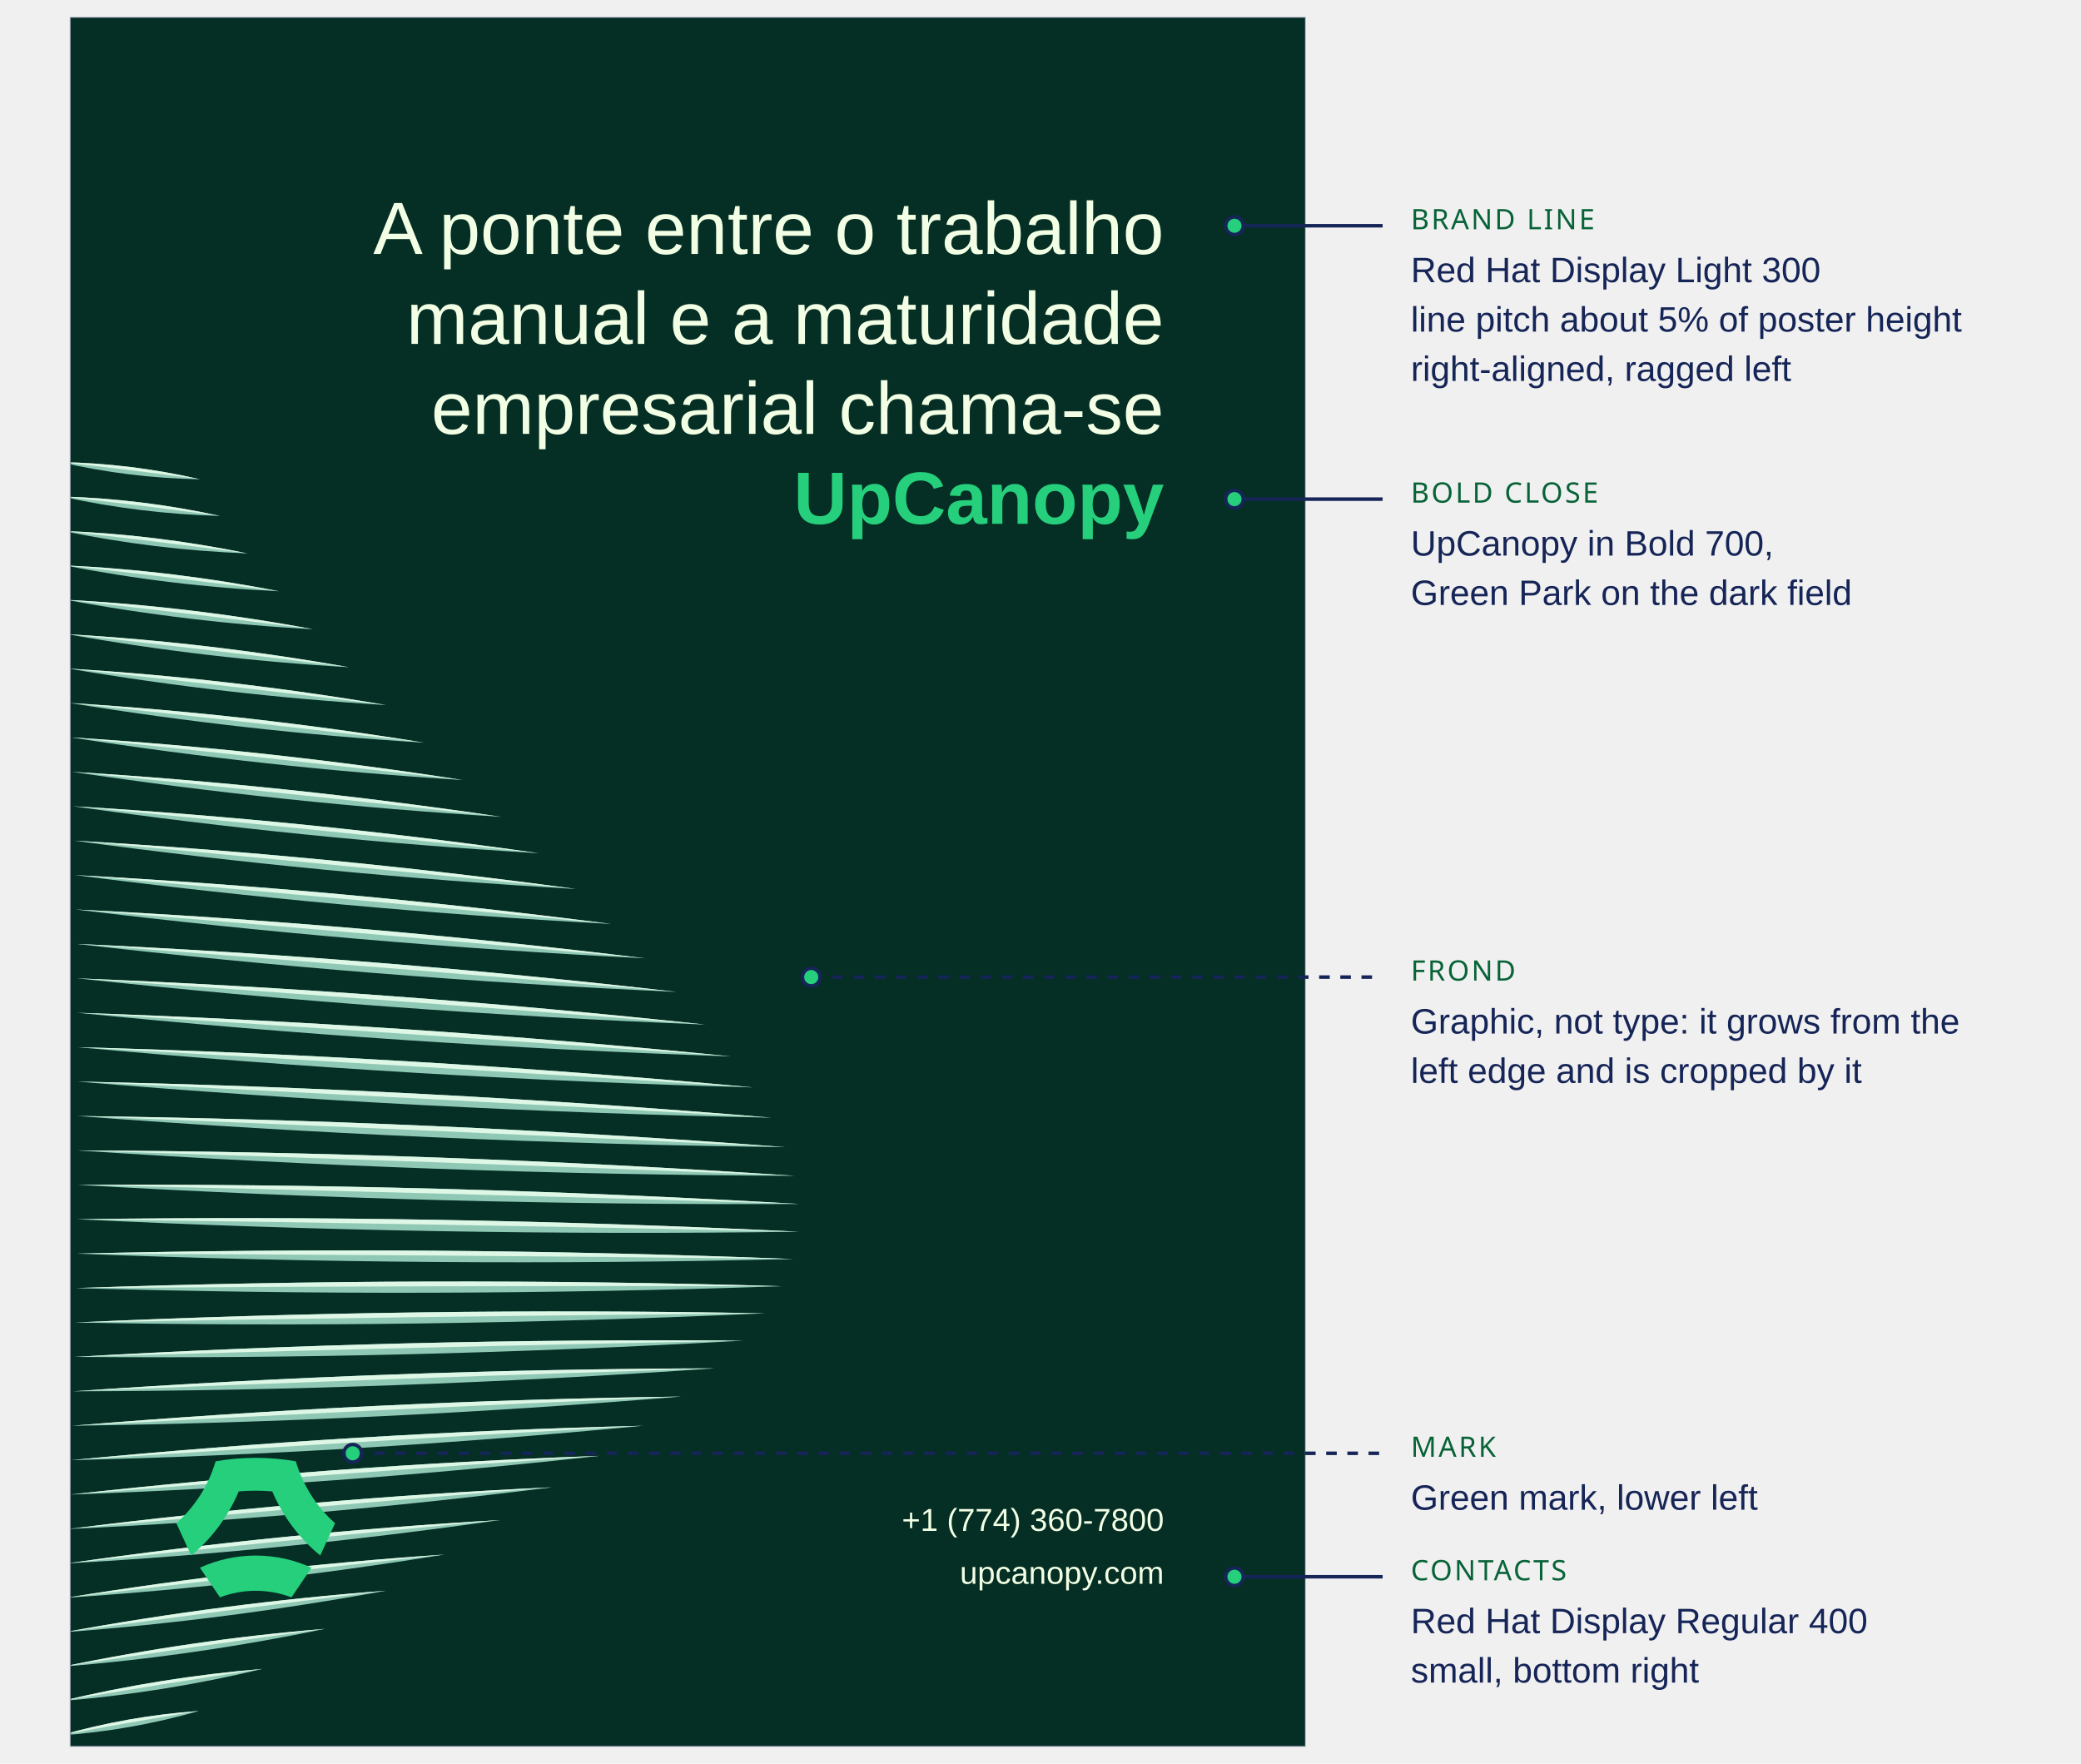
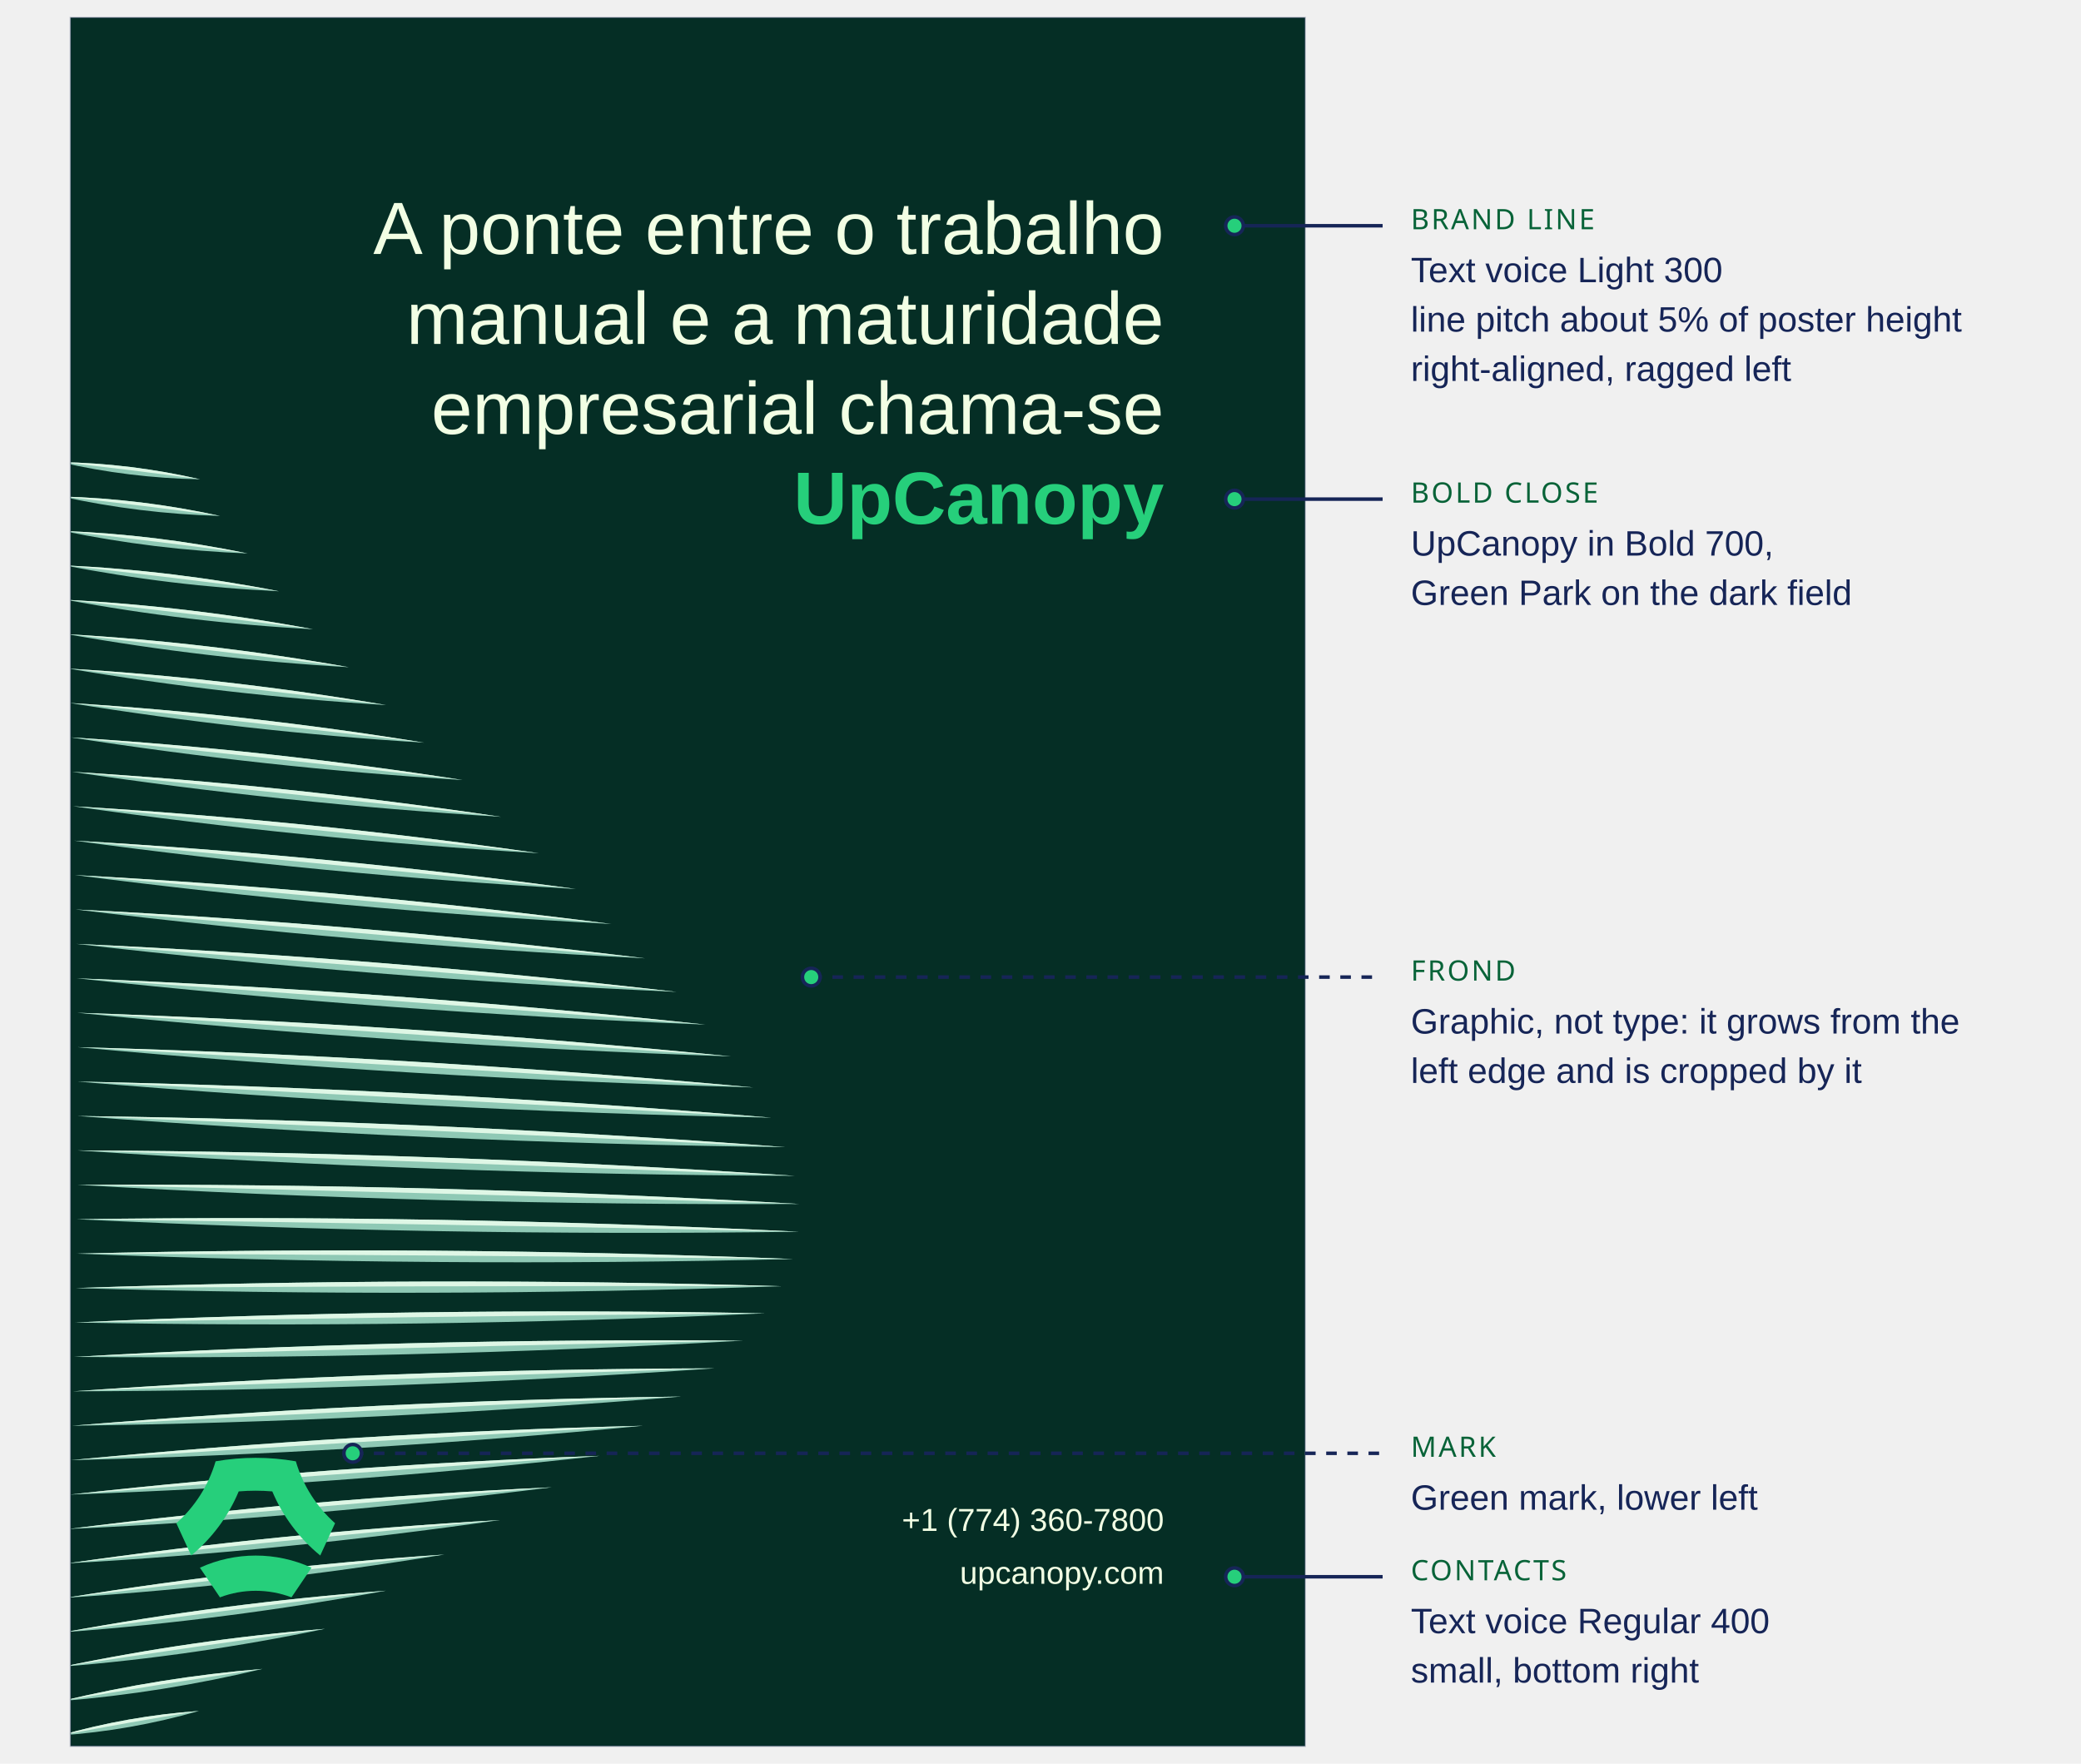
<svg xmlns="http://www.w3.org/2000/svg" viewBox="0 0 1180 1000" data-export="typography-poster" role="img" aria-label="Poster: dark green field, brand line top right with a bold green close, frond growing from the left edge, mark lower left, contacts lower right; type roles noted" style="color:rgb(22, 37, 87);fill:rgb(0, 0, 0);stroke:none;stroke-width:1px;" width="1180" height="1000">
  <defs style="color:rgb(22, 37, 87);fill:rgb(0, 0, 0);stroke:none;stroke-width:1px;">
    <clipPath id="typography-poster-clip" style="color:rgb(22, 37, 87);fill:rgb(0, 0, 0);stroke:none;stroke-width:1px;">
      <rect x="40" y="10" width="700" height="980" style="color:rgb(22, 37, 87);fill:rgb(0, 0, 0);stroke:none;stroke-width:1px;" />
    </clipPath>
  </defs>
  <rect width="1180" height="1000" fill="#F0F0F0" style="color:rgb(22, 37, 87);fill:rgb(240, 240, 240);stroke:none;stroke-width:1px;" />
  <g clip-path="url(#typography-poster-clip)" style="color:rgb(22, 37, 87);fill:rgb(0, 0, 0);stroke:none;stroke-width:1px;clip-path:url(#typography-poster-clip);">
    <rect x="40" y="10" width="700" height="980" fill="#052E25" style="color:rgb(22, 37, 87);fill:rgb(5, 46, 37);stroke:none;stroke-width:1px;" />
    <g style="color:rgb(22, 37, 87);fill:rgb(0, 0, 0);stroke:none;stroke-width:1px;">
      <g transform="translate(34 262) rotate(7)" style="color:rgb(22, 37, 87);fill:rgb(0, 0, 0);stroke:none;stroke-width:1px;">
        <g style="color:rgb(22, 37, 87);fill:rgb(0, 0, 0);stroke:none;stroke-width:1px;">
          <path d="M0 0Q40 -4.2 80 0Q40 4.2 0 0Z" fill="#8FC9B5" style="color:rgb(22, 37, 87);fill:rgb(143, 201, 181);stroke:none;stroke-width:1px;" />
          <path d="M0 0Q40 -4.2 80 0Q40 -0.63 0 0Z" fill="#DFF7E6" style="color:rgb(22, 37, 87);fill:rgb(223, 247, 230);stroke:none;stroke-width:1px;" />
        </g>
      </g>
      <g transform="translate(34.85 281.51) rotate(6.99)" style="color:rgb(22, 37, 87);fill:rgb(0, 0, 0);stroke:none;stroke-width:1px;">
        <g style="color:rgb(22, 37, 87);fill:rgb(0, 0, 0);stroke:none;stroke-width:1px;">
          <path d="M0 0Q45.29 -4.27 90.57 0Q45.29 4.27 0 0Z" fill="#8FC9B5" style="color:rgb(22, 37, 87);fill:rgb(143, 201, 181);stroke:none;stroke-width:1px;" />
          <path d="M0 0Q45.29 -4.27 90.57 0Q45.29 -0.64 0 0Z" fill="#DFF7E6" style="color:rgb(22, 37, 87);fill:rgb(223, 247, 230);stroke:none;stroke-width:1px;" />
        </g>
      </g>
      <g transform="translate(35.69 301.03) rotate(6.95)" style="color:rgb(22, 37, 87);fill:rgb(0, 0, 0);stroke:none;stroke-width:1px;">
        <g style="color:rgb(22, 37, 87);fill:rgb(0, 0, 0);stroke:none;stroke-width:1px;">
          <path d="M0 0Q52.73 -4.37 105.46 0Q52.73 4.37 0 0Z" fill="#8FC9B5" style="color:rgb(22, 37, 87);fill:rgb(143, 201, 181);stroke:none;stroke-width:1px;" />
          <path d="M0 0Q52.73 -4.37 105.46 0Q52.73 -0.66 0 0Z" fill="#DFF7E6" style="color:rgb(22, 37, 87);fill:rgb(223, 247, 230);stroke:none;stroke-width:1px;" />
        </g>
      </g>
      <g transform="translate(36.52 320.54) rotate(6.89)" style="color:rgb(22, 37, 87);fill:rgb(0, 0, 0);stroke:none;stroke-width:1px;">
        <g style="color:rgb(22, 37, 87);fill:rgb(0, 0, 0);stroke:none;stroke-width:1px;">
          <path d="M0 0Q61.27 -4.48 122.54 0Q61.27 4.48 0 0Z" fill="#8FC9B5" style="color:rgb(22, 37, 87);fill:rgb(143, 201, 181);stroke:none;stroke-width:1px;" />
          <path d="M0 0Q61.27 -4.48 122.54 0Q61.27 -0.67 0 0Z" fill="#DFF7E6" style="color:rgb(22, 37, 87);fill:rgb(223, 247, 230);stroke:none;stroke-width:1px;" />
        </g>
      </g>
      <g transform="translate(37.33 340.05) rotate(6.8)" style="color:rgb(22, 37, 87);fill:rgb(0, 0, 0);stroke:none;stroke-width:1px;">
        <g style="color:rgb(22, 37, 87);fill:rgb(0, 0, 0);stroke:none;stroke-width:1px;">
          <path d="M0 0Q70.56 -4.61 141.12 0Q70.56 4.61 0 0Z" fill="#8FC9B5" style="color:rgb(22, 37, 87);fill:rgb(143, 201, 181);stroke:none;stroke-width:1px;" />
          <path d="M0 0Q70.56 -4.61 141.12 0Q70.56 -0.69 0 0Z" fill="#DFF7E6" style="color:rgb(22, 37, 87);fill:rgb(223, 247, 230);stroke:none;stroke-width:1px;" />
        </g>
      </g>
      <g transform="translate(38.12 359.57) rotate(6.69)" style="color:rgb(22, 37, 87);fill:rgb(0, 0, 0);stroke:none;stroke-width:1px;">
        <g style="color:rgb(22, 37, 87);fill:rgb(0, 0, 0);stroke:none;stroke-width:1px;">
          <path d="M0 0Q80.39 -4.74 160.78 0Q80.39 4.74 0 0Z" fill="#8FC9B5" style="color:rgb(22, 37, 87);fill:rgb(143, 201, 181);stroke:none;stroke-width:1px;" />
          <path d="M0 0Q80.39 -4.74 160.78 0Q80.39 -0.71 0 0Z" fill="#DFF7E6" style="color:rgb(22, 37, 87);fill:rgb(223, 247, 230);stroke:none;stroke-width:1px;" />
        </g>
      </g>
      <g transform="translate(38.88 379.08) rotate(6.55)" style="color:rgb(22, 37, 87);fill:rgb(0, 0, 0);stroke:none;stroke-width:1px;">
        <g style="color:rgb(22, 37, 87);fill:rgb(0, 0, 0);stroke:none;stroke-width:1px;">
          <path d="M0 0Q90.61 -4.87 181.21 0Q90.61 4.87 0 0Z" fill="#8FC9B5" style="color:rgb(22, 37, 87);fill:rgb(143, 201, 181);stroke:none;stroke-width:1px;" />
          <path d="M0 0Q90.61 -4.87 181.21 0Q90.61 -0.73 0 0Z" fill="#DFF7E6" style="color:rgb(22, 37, 87);fill:rgb(223, 247, 230);stroke:none;stroke-width:1px;" />
        </g>
      </g>
      <g transform="translate(39.6 398.59) rotate(6.39)" style="color:rgb(22, 37, 87);fill:rgb(0, 0, 0);stroke:none;stroke-width:1px;">
        <g style="color:rgb(22, 37, 87);fill:rgb(0, 0, 0);stroke:none;stroke-width:1px;">
          <path d="M0 0Q101.07 -5.01 202.14 0Q101.07 5.01 0 0Z" fill="#8FC9B5" style="color:rgb(22, 37, 87);fill:rgb(143, 201, 181);stroke:none;stroke-width:1px;" />
          <path d="M0 0Q101.07 -5.01 202.14 0Q101.07 -0.75 0 0Z" fill="#DFF7E6" style="color:rgb(22, 37, 87);fill:rgb(223, 247, 230);stroke:none;stroke-width:1px;" />
        </g>
      </g>
      <g transform="translate(40.28 418.11) rotate(6.21)" style="color:rgb(22, 37, 87);fill:rgb(0, 0, 0);stroke:none;stroke-width:1px;">
        <g style="color:rgb(22, 37, 87);fill:rgb(0, 0, 0);stroke:none;stroke-width:1px;">
          <path d="M0 0Q111.66 -5.16 223.31 0Q111.66 5.16 0 0Z" fill="#8FC9B5" style="color:rgb(22, 37, 87);fill:rgb(143, 201, 181);stroke:none;stroke-width:1px;" />
          <path d="M0 0Q111.66 -5.16 223.31 0Q111.66 -0.77 0 0Z" fill="#DFF7E6" style="color:rgb(22, 37, 87);fill:rgb(223, 247, 230);stroke:none;stroke-width:1px;" />
        </g>
      </g>
      <g transform="translate(40.92 437.62) rotate(5.99)" style="color:rgb(22, 37, 87);fill:rgb(0, 0, 0);stroke:none;stroke-width:1px;">
        <g style="color:rgb(22, 37, 87);fill:rgb(0, 0, 0);stroke:none;stroke-width:1px;">
          <path d="M0 0Q122.23 -5.3 244.46 0Q122.23 5.3 0 0Z" fill="#8FC9B5" style="color:rgb(22, 37, 87);fill:rgb(143, 201, 181);stroke:none;stroke-width:1px;" />
          <path d="M0 0Q122.23 -5.3 244.46 0Q122.23 -0.79 0 0Z" fill="#DFF7E6" style="color:rgb(22, 37, 87);fill:rgb(223, 247, 230);stroke:none;stroke-width:1px;" />
        </g>
      </g>
      <g transform="translate(41.51 457.14) rotate(5.76)" style="color:rgb(22, 37, 87);fill:rgb(0, 0, 0);stroke:none;stroke-width:1px;">
        <g style="color:rgb(22, 37, 87);fill:rgb(0, 0, 0);stroke:none;stroke-width:1px;">
          <path d="M0 0Q132.68 -5.44 265.35 0Q132.68 5.44 0 0Z" fill="#8FC9B5" style="color:rgb(22, 37, 87);fill:rgb(143, 201, 181);stroke:none;stroke-width:1px;" />
          <path d="M0 0Q132.68 -5.44 265.35 0Q132.68 -0.82 0 0Z" fill="#DFF7E6" style="color:rgb(22, 37, 87);fill:rgb(223, 247, 230);stroke:none;stroke-width:1px;" />
        </g>
      </g>
      <g transform="translate(42.04 476.65) rotate(5.5)" style="color:rgb(22, 37, 87);fill:rgb(0, 0, 0);stroke:none;stroke-width:1px;">
        <g style="color:rgb(22, 37, 87);fill:rgb(0, 0, 0);stroke:none;stroke-width:1px;">
          <path d="M0 0Q142.87 -5.57 285.74 0Q142.87 5.57 0 0Z" fill="#8FC9B5" style="color:rgb(22, 37, 87);fill:rgb(143, 201, 181);stroke:none;stroke-width:1px;" />
          <path d="M0 0Q142.87 -5.57 285.74 0Q142.87 -0.84 0 0Z" fill="#DFF7E6" style="color:rgb(22, 37, 87);fill:rgb(223, 247, 230);stroke:none;stroke-width:1px;" />
        </g>
      </g>
      <g transform="translate(42.52 496.16) rotate(5.21)" style="color:rgb(22, 37, 87);fill:rgb(0, 0, 0);stroke:none;stroke-width:1px;">
        <g style="color:rgb(22, 37, 87);fill:rgb(0, 0, 0);stroke:none;stroke-width:1px;">
          <path d="M0 0Q152.69 -5.7 305.37 0Q152.69 5.7 0 0Z" fill="#8FC9B5" style="color:rgb(22, 37, 87);fill:rgb(143, 201, 181);stroke:none;stroke-width:1px;" />
          <path d="M0 0Q152.69 -5.7 305.37 0Q152.69 -0.85 0 0Z" fill="#DFF7E6" style="color:rgb(22, 37, 87);fill:rgb(223, 247, 230);stroke:none;stroke-width:1px;" />
        </g>
      </g>
      <g transform="translate(42.93 515.68) rotate(4.9)" style="color:rgb(22, 37, 87);fill:rgb(0, 0, 0);stroke:none;stroke-width:1px;">
        <g style="color:rgb(22, 37, 87);fill:rgb(0, 0, 0);stroke:none;stroke-width:1px;">
          <path d="M0 0Q162.01 -5.83 324.01 0Q162.01 5.83 0 0Z" fill="#8FC9B5" style="color:rgb(22, 37, 87);fill:rgb(143, 201, 181);stroke:none;stroke-width:1px;" />
          <path d="M0 0Q162.01 -5.83 324.01 0Q162.01 -0.87 0 0Z" fill="#DFF7E6" style="color:rgb(22, 37, 87);fill:rgb(223, 247, 230);stroke:none;stroke-width:1px;" />
        </g>
      </g>
      <g transform="translate(43.28 535.19) rotate(4.57)" style="color:rgb(22, 37, 87);fill:rgb(0, 0, 0);stroke:none;stroke-width:1px;">
        <g style="color:rgb(22, 37, 87);fill:rgb(0, 0, 0);stroke:none;stroke-width:1px;">
          <path d="M0 0Q170.71 -5.94 341.42 0Q170.71 5.94 0 0Z" fill="#8FC9B5" style="color:rgb(22, 37, 87);fill:rgb(143, 201, 181);stroke:none;stroke-width:1px;" />
          <path d="M0 0Q170.71 -5.94 341.42 0Q170.71 -0.89 0 0Z" fill="#DFF7E6" style="color:rgb(22, 37, 87);fill:rgb(223, 247, 230);stroke:none;stroke-width:1px;" />
        </g>
      </g>
      <g transform="translate(43.56 554.7) rotate(4.21)" style="color:rgb(22, 37, 87);fill:rgb(0, 0, 0);stroke:none;stroke-width:1px;">
        <g style="color:rgb(22, 37, 87);fill:rgb(0, 0, 0);stroke:none;stroke-width:1px;">
          <path d="M0 0Q178.67 -6.05 357.34 0Q178.67 6.05 0 0Z" fill="#8FC9B5" style="color:rgb(22, 37, 87);fill:rgb(143, 201, 181);stroke:none;stroke-width:1px;" />
          <path d="M0 0Q178.67 -6.05 357.34 0Q178.67 -0.91 0 0Z" fill="#DFF7E6" style="color:rgb(22, 37, 87);fill:rgb(223, 247, 230);stroke:none;stroke-width:1px;" />
        </g>
      </g>
      <g transform="translate(43.78 574.22) rotate(3.82)" style="color:rgb(22, 37, 87);fill:rgb(0, 0, 0);stroke:none;stroke-width:1px;">
        <g style="color:rgb(22, 37, 87);fill:rgb(0, 0, 0);stroke:none;stroke-width:1px;">
          <path d="M0 0Q185.78 -6.14 371.56 0Q185.78 6.14 0 0Z" fill="#8FC9B5" style="color:rgb(22, 37, 87);fill:rgb(143, 201, 181);stroke:none;stroke-width:1px;" />
          <path d="M0 0Q185.78 -6.14 371.56 0Q185.78 -0.92 0 0Z" fill="#DFF7E6" style="color:rgb(22, 37, 87);fill:rgb(223, 247, 230);stroke:none;stroke-width:1px;" />
        </g>
      </g>
      <g transform="translate(43.92 593.73) rotate(3.41)" style="color:rgb(22, 37, 87);fill:rgb(0, 0, 0);stroke:none;stroke-width:1px;">
        <g style="color:rgb(22, 37, 87);fill:rgb(0, 0, 0);stroke:none;stroke-width:1px;">
          <path d="M0 0Q191.93 -6.23 383.85 0Q191.93 6.23 0 0Z" fill="#8FC9B5" style="color:rgb(22, 37, 87);fill:rgb(143, 201, 181);stroke:none;stroke-width:1px;" />
          <path d="M0 0Q191.93 -6.23 383.85 0Q191.93 -0.93 0 0Z" fill="#DFF7E6" style="color:rgb(22, 37, 87);fill:rgb(223, 247, 230);stroke:none;stroke-width:1px;" />
        </g>
      </g>
      <g transform="translate(43.99 613.24) rotate(2.98)" style="color:rgb(22, 37, 87);fill:rgb(0, 0, 0);stroke:none;stroke-width:1px;">
        <g style="color:rgb(22, 37, 87);fill:rgb(0, 0, 0);stroke:none;stroke-width:1px;">
          <path d="M0 0Q197 -6.29 394 0Q197 6.29 0 0Z" fill="#8FC9B5" style="color:rgb(22, 37, 87);fill:rgb(143, 201, 181);stroke:none;stroke-width:1px;" />
          <path d="M0 0Q197 -6.29 394 0Q197 -0.94 0 0Z" fill="#DFF7E6" style="color:rgb(22, 37, 87);fill:rgb(223, 247, 230);stroke:none;stroke-width:1px;" />
        </g>
      </g>
      <g transform="translate(43.99 632.76) rotate(2.52)" style="color:rgb(22, 37, 87);fill:rgb(0, 0, 0);stroke:none;stroke-width:1px;">
        <g style="color:rgb(22, 37, 87);fill:rgb(0, 0, 0);stroke:none;stroke-width:1px;">
          <path d="M0 0Q200.91 -6.35 401.81 0Q200.91 6.35 0 0Z" fill="#8FC9B5" style="color:rgb(22, 37, 87);fill:rgb(143, 201, 181);stroke:none;stroke-width:1px;" />
          <path d="M0 0Q200.91 -6.35 401.81 0Q200.91 -0.95 0 0Z" fill="#DFF7E6" style="color:rgb(22, 37, 87);fill:rgb(223, 247, 230);stroke:none;stroke-width:1px;" />
        </g>
      </g>
      <g transform="translate(43.92 652.27) rotate(2.03)" style="color:rgb(22, 37, 87);fill:rgb(0, 0, 0);stroke:none;stroke-width:1px;">
        <g style="color:rgb(22, 37, 87);fill:rgb(0, 0, 0);stroke:none;stroke-width:1px;">
          <path d="M0 0Q203.56 -6.38 407.11 0Q203.56 6.38 0 0Z" fill="#8FC9B5" style="color:rgb(22, 37, 87);fill:rgb(143, 201, 181);stroke:none;stroke-width:1px;" />
          <path d="M0 0Q203.56 -6.38 407.11 0Q203.56 -0.96 0 0Z" fill="#DFF7E6" style="color:rgb(22, 37, 87);fill:rgb(223, 247, 230);stroke:none;stroke-width:1px;" />
        </g>
      </g>
      <g transform="translate(43.78 671.78) rotate(1.52)" style="color:rgb(22, 37, 87);fill:rgb(0, 0, 0);stroke:none;stroke-width:1px;">
        <g style="color:rgb(22, 37, 87);fill:rgb(0, 0, 0);stroke:none;stroke-width:1px;">
          <path d="M0 0Q204.87 -6.4 409.73 0Q204.87 6.4 0 0Z" fill="#8FC9B5" style="color:rgb(22, 37, 87);fill:rgb(143, 201, 181);stroke:none;stroke-width:1px;" />
          <path d="M0 0Q204.87 -6.4 409.73 0Q204.87 -0.96 0 0Z" fill="#DFF7E6" style="color:rgb(22, 37, 87);fill:rgb(223, 247, 230);stroke:none;stroke-width:1px;" />
        </g>
      </g>
      <g transform="translate(43.56 691.3) rotate(0.99)" style="color:rgb(22, 37, 87);fill:rgb(0, 0, 0);stroke:none;stroke-width:1px;">
        <g style="color:rgb(22, 37, 87);fill:rgb(0, 0, 0);stroke:none;stroke-width:1px;">
          <path d="M0 0Q204.77 -6.4 409.54 0Q204.77 6.4 0 0Z" fill="#8FC9B5" style="color:rgb(22, 37, 87);fill:rgb(143, 201, 181);stroke:none;stroke-width:1px;" />
          <path d="M0 0Q204.77 -6.4 409.54 0Q204.77 -0.96 0 0Z" fill="#DFF7E6" style="color:rgb(22, 37, 87);fill:rgb(223, 247, 230);stroke:none;stroke-width:1px;" />
        </g>
      </g>
      <g transform="translate(43.28 710.81) rotate(0.43)" style="color:rgb(22, 37, 87);fill:rgb(0, 0, 0);stroke:none;stroke-width:1px;">
        <g style="color:rgb(22, 37, 87);fill:rgb(0, 0, 0);stroke:none;stroke-width:1px;">
          <path d="M0 0Q203.23 -6.38 406.45 0Q203.23 6.38 0 0Z" fill="#8FC9B5" style="color:rgb(22, 37, 87);fill:rgb(143, 201, 181);stroke:none;stroke-width:1px;" />
          <path d="M0 0Q203.23 -6.38 406.45 0Q203.23 -0.96 0 0Z" fill="#DFF7E6" style="color:rgb(22, 37, 87);fill:rgb(223, 247, 230);stroke:none;stroke-width:1px;" />
        </g>
      </g>
      <g transform="translate(42.93 730.32) rotate(-0.15)" style="color:rgb(22, 37, 87);fill:rgb(0, 0, 0);stroke:none;stroke-width:1px;">
        <g style="color:rgb(22, 37, 87);fill:rgb(0, 0, 0);stroke:none;stroke-width:1px;">
          <path d="M0 0Q200.19 -6.34 400.37 0Q200.19 6.34 0 0Z" fill="#8FC9B5" style="color:rgb(22, 37, 87);fill:rgb(143, 201, 181);stroke:none;stroke-width:1px;" />
          <path d="M0 0Q200.19 -6.34 400.37 0Q200.19 -0.95 0 0Z" fill="#DFF7E6" style="color:rgb(22, 37, 87);fill:rgb(223, 247, 230);stroke:none;stroke-width:1px;" />
        </g>
      </g>
      <g transform="translate(42.52 749.84) rotate(-0.76)" style="color:rgb(22, 37, 87);fill:rgb(0, 0, 0);stroke:none;stroke-width:1px;">
        <g style="color:rgb(22, 37, 87);fill:rgb(0, 0, 0);stroke:none;stroke-width:1px;">
          <path d="M0 0Q195.63 -6.28 391.25 0Q195.63 6.28 0 0Z" fill="#8FC9B5" style="color:rgb(22, 37, 87);fill:rgb(143, 201, 181);stroke:none;stroke-width:1px;" />
          <path d="M0 0Q195.63 -6.28 391.25 0Q195.63 -0.94 0 0Z" fill="#DFF7E6" style="color:rgb(22, 37, 87);fill:rgb(223, 247, 230);stroke:none;stroke-width:1px;" />
        </g>
      </g>
      <g transform="translate(42.04 769.35) rotate(-1.39)" style="color:rgb(22, 37, 87);fill:rgb(0, 0, 0);stroke:none;stroke-width:1px;">
        <g style="color:rgb(22, 37, 87);fill:rgb(0, 0, 0);stroke:none;stroke-width:1px;">
          <path d="M0 0Q189.55 -6.19 379.1 0Q189.55 6.19 0 0Z" fill="#8FC9B5" style="color:rgb(22, 37, 87);fill:rgb(143, 201, 181);stroke:none;stroke-width:1px;" />
          <path d="M0 0Q189.55 -6.19 379.1 0Q189.55 -0.93 0 0Z" fill="#DFF7E6" style="color:rgb(22, 37, 87);fill:rgb(223, 247, 230);stroke:none;stroke-width:1px;" />
        </g>
      </g>
      <g transform="translate(41.51 788.86) rotate(-2.05)" style="color:rgb(22, 37, 87);fill:rgb(0, 0, 0);stroke:none;stroke-width:1px;">
        <g style="color:rgb(22, 37, 87);fill:rgb(0, 0, 0);stroke:none;stroke-width:1px;">
          <path d="M0 0Q181.97 -6.09 363.93 0Q181.97 6.09 0 0Z" fill="#8FC9B5" style="color:rgb(22, 37, 87);fill:rgb(143, 201, 181);stroke:none;stroke-width:1px;" />
          <path d="M0 0Q181.97 -6.09 363.93 0Q181.97 -0.91 0 0Z" fill="#DFF7E6" style="color:rgb(22, 37, 87);fill:rgb(223, 247, 230);stroke:none;stroke-width:1px;" />
        </g>
      </g>
      <g transform="translate(40.92 808.38) rotate(-2.74)" style="color:rgb(22, 37, 87);fill:rgb(0, 0, 0);stroke:none;stroke-width:1px;">
        <g style="color:rgb(22, 37, 87);fill:rgb(0, 0, 0);stroke:none;stroke-width:1px;">
          <path d="M0 0Q172.91 -5.97 345.81 0Q172.91 5.97 0 0Z" fill="#8FC9B5" style="color:rgb(22, 37, 87);fill:rgb(143, 201, 181);stroke:none;stroke-width:1px;" />
          <path d="M0 0Q172.91 -5.97 345.81 0Q172.91 -0.9 0 0Z" fill="#DFF7E6" style="color:rgb(22, 37, 87);fill:rgb(223, 247, 230);stroke:none;stroke-width:1px;" />
        </g>
      </g>
      <g transform="translate(40.28 827.89) rotate(-3.44)" style="color:rgb(22, 37, 87);fill:rgb(0, 0, 0);stroke:none;stroke-width:1px;">
        <g style="color:rgb(22, 37, 87);fill:rgb(0, 0, 0);stroke:none;stroke-width:1px;">
          <path d="M0 0Q162.43 -5.83 324.85 0Q162.43 5.83 0 0Z" fill="#8FC9B5" style="color:rgb(22, 37, 87);fill:rgb(143, 201, 181);stroke:none;stroke-width:1px;" />
          <path d="M0 0Q162.43 -5.83 324.85 0Q162.43 -0.87 0 0Z" fill="#DFF7E6" style="color:rgb(22, 37, 87);fill:rgb(223, 247, 230);stroke:none;stroke-width:1px;" />
        </g>
      </g>
      <g transform="translate(39.6 847.41) rotate(-4.18)" style="color:rgb(22, 37, 87);fill:rgb(0, 0, 0);stroke:none;stroke-width:1px;">
        <g style="color:rgb(22, 37, 87);fill:rgb(0, 0, 0);stroke:none;stroke-width:1px;">
          <path d="M0 0Q150.6 -5.67 301.19 0Q150.6 5.67 0 0Z" fill="#8FC9B5" style="color:rgb(22, 37, 87);fill:rgb(143, 201, 181);stroke:none;stroke-width:1px;" />
          <path d="M0 0Q150.6 -5.67 301.19 0Q150.6 -0.85 0 0Z" fill="#DFF7E6" style="color:rgb(22, 37, 87);fill:rgb(223, 247, 230);stroke:none;stroke-width:1px;" />
        </g>
      </g>
      <g transform="translate(38.88 866.92) rotate(-4.93)" style="color:rgb(22, 37, 87);fill:rgb(0, 0, 0);stroke:none;stroke-width:1px;">
        <g style="color:rgb(22, 37, 87);fill:rgb(0, 0, 0);stroke:none;stroke-width:1px;">
          <path d="M0 0Q137.51 -5.5 275.01 0Q137.51 5.5 0 0Z" fill="#8FC9B5" style="color:rgb(22, 37, 87);fill:rgb(143, 201, 181);stroke:none;stroke-width:1px;" />
          <path d="M0 0Q137.51 -5.5 275.01 0Q137.51 -0.82 0 0Z" fill="#DFF7E6" style="color:rgb(22, 37, 87);fill:rgb(223, 247, 230);stroke:none;stroke-width:1px;" />
        </g>
      </g>
      <g transform="translate(38.12 886.43) rotate(-5.72)" style="color:rgb(22, 37, 87);fill:rgb(0, 0, 0);stroke:none;stroke-width:1px;">
        <g style="color:rgb(22, 37, 87);fill:rgb(0, 0, 0);stroke:none;stroke-width:1px;">
          <path d="M0 0Q123.27 -5.31 246.54 0Q123.27 5.31 0 0Z" fill="#8FC9B5" style="color:rgb(22, 37, 87);fill:rgb(143, 201, 181);stroke:none;stroke-width:1px;" />
          <path d="M0 0Q123.27 -5.31 246.54 0Q123.27 -0.8 0 0Z" fill="#DFF7E6" style="color:rgb(22, 37, 87);fill:rgb(223, 247, 230);stroke:none;stroke-width:1px;" />
        </g>
      </g>
      <g transform="translate(37.33 905.95) rotate(-6.52)" style="color:rgb(22, 37, 87);fill:rgb(0, 0, 0);stroke:none;stroke-width:1px;">
        <g style="color:rgb(22, 37, 87);fill:rgb(0, 0, 0);stroke:none;stroke-width:1px;">
          <path d="M0 0Q108.01 -5.11 216.02 0Q108.01 5.11 0 0Z" fill="#8FC9B5" style="color:rgb(22, 37, 87);fill:rgb(143, 201, 181);stroke:none;stroke-width:1px;" />
          <path d="M0 0Q108.01 -5.11 216.02 0Q108.01 -0.77 0 0Z" fill="#DFF7E6" style="color:rgb(22, 37, 87);fill:rgb(223, 247, 230);stroke:none;stroke-width:1px;" />
        </g>
      </g>
      <g transform="translate(36.52 925.46) rotate(-7.36)" style="color:rgb(22, 37, 87);fill:rgb(0, 0, 0);stroke:none;stroke-width:1px;">
        <g style="color:rgb(22, 37, 87);fill:rgb(0, 0, 0);stroke:none;stroke-width:1px;">
          <path d="M0 0Q91.89 -4.89 183.77 0Q91.89 4.89 0 0Z" fill="#8FC9B5" style="color:rgb(22, 37, 87);fill:rgb(143, 201, 181);stroke:none;stroke-width:1px;" />
          <path d="M0 0Q91.89 -4.89 183.77 0Q91.89 -0.73 0 0Z" fill="#DFF7E6" style="color:rgb(22, 37, 87);fill:rgb(223, 247, 230);stroke:none;stroke-width:1px;" />
        </g>
      </g>
      <g transform="translate(35.69 944.97) rotate(-8.21)" style="color:rgb(22, 37, 87);fill:rgb(0, 0, 0);stroke:none;stroke-width:1px;">
        <g style="color:rgb(22, 37, 87);fill:rgb(0, 0, 0);stroke:none;stroke-width:1px;">
          <path d="M0 0Q75.06 -4.67 150.11 0Q75.06 4.67 0 0Z" fill="#8FC9B5" style="color:rgb(22, 37, 87);fill:rgb(143, 201, 181);stroke:none;stroke-width:1px;" />
          <path d="M0 0Q75.06 -4.67 150.11 0Q75.06 -0.7 0 0Z" fill="#DFF7E6" style="color:rgb(22, 37, 87);fill:rgb(223, 247, 230);stroke:none;stroke-width:1px;" />
        </g>
      </g>
      <g transform="translate(34.85 964.49) rotate(-9.09)" style="color:rgb(22, 37, 87);fill:rgb(0, 0, 0);stroke:none;stroke-width:1px;">
        <g style="color:rgb(22, 37, 87);fill:rgb(0, 0, 0);stroke:none;stroke-width:1px;">
          <path d="M0 0Q57.7 -4.44 115.39 0Q57.7 4.44 0 0Z" fill="#8FC9B5" style="color:rgb(22, 37, 87);fill:rgb(143, 201, 181);stroke:none;stroke-width:1px;" />
          <path d="M0 0Q57.7 -4.44 115.39 0Q57.7 -0.67 0 0Z" fill="#DFF7E6" style="color:rgb(22, 37, 87);fill:rgb(223, 247, 230);stroke:none;stroke-width:1px;" />
        </g>
      </g>
      <g transform="translate(34 984) rotate(-10)" style="color:rgb(22, 37, 87);fill:rgb(0, 0, 0);stroke:none;stroke-width:1px;">
        <g style="color:rgb(22, 37, 87);fill:rgb(0, 0, 0);stroke:none;stroke-width:1px;">
          <path d="M0 0Q40 -4.2 80 0Q40 4.2 0 0Z" fill="#8FC9B5" style="color:rgb(22, 37, 87);fill:rgb(143, 201, 181);stroke:none;stroke-width:1px;" />
          <path d="M0 0Q40 -4.2 80 0Q40 -0.63 0 0Z" fill="#DFF7E6" style="color:rgb(22, 37, 87);fill:rgb(223, 247, 230);stroke:none;stroke-width:1px;" />
        </g>
      </g>
    </g>
    <text x="660" y="144" font-size="42" text-anchor="end" lang="pt-BR" font-weight="300" fill="#F2FFE4" style="color:rgb(22, 37, 87);fill:rgb(242, 255, 228);stroke:none;stroke-width:1px;font-family:'Red Hat Display', 'Helvetica Neue', Arial, system-ui, sans-serif;font-size:42px;font-weight:300;text-anchor:end;">A ponte entre o trabalho</text>
    <text x="660" y="195" font-size="42" text-anchor="end" lang="pt-BR" font-weight="300" fill="#F2FFE4" style="color:rgb(22, 37, 87);fill:rgb(242, 255, 228);stroke:none;stroke-width:1px;font-family:'Red Hat Display', 'Helvetica Neue', Arial, system-ui, sans-serif;font-size:42px;font-weight:300;text-anchor:end;">manual e a maturidade</text>
    <text x="660" y="246" font-size="42" text-anchor="end" lang="pt-BR" font-weight="300" fill="#F2FFE4" style="color:rgb(22, 37, 87);fill:rgb(242, 255, 228);stroke:none;stroke-width:1px;font-family:'Red Hat Display', 'Helvetica Neue', Arial, system-ui, sans-serif;font-size:42px;font-weight:300;text-anchor:end;">empresarial chama-se</text>
    <text x="660" y="297" font-size="42" text-anchor="end" lang="pt-BR" font-weight="700" fill="#26CF7B" style="color:rgb(22, 37, 87);fill:rgb(38, 207, 123);stroke:none;stroke-width:1px;font-family:'Red Hat Display', 'Helvetica Neue', Arial, system-ui, sans-serif;font-size:42px;font-weight:700;text-anchor:end;">UpCanopy</text>
    <g transform="translate(100 821) scale(0.9)" fill="#26CF7B" style="color:rgb(22, 37, 87);fill:rgb(38, 207, 123);stroke:none;stroke-width:1px;">
      <path d="M24.73 8.38A146.98 146.98 0 0 1 75.27 8.38A83.79 83.79 0 0 0 100 47.39L90.66 67.72A104.67 104.67 0 0 1 60.44 27.34A126.1 126.1 0 0 0 39.29 27.34A104.67 104.67 0 0 1 9.34 67.72L0 47.39A83.79 83.79 0 0 0 24.73 8.38Z" style="color:rgb(22, 37, 87);fill:rgb(38, 207, 123);stroke:none;stroke-width:1px;" />
      <path d="M14.84 75.41A84.62 84.62 0 0 1 85.16 75.41L72.53 94.09A63.46 63.46 0 0 0 27.47 94.09Z" style="color:rgb(22, 37, 87);fill:rgb(38, 207, 123);stroke:none;stroke-width:1px;" />
    </g>
    <text x="660" y="868" font-size="18" text-anchor="end" fill="#F2FFE4" style="color:rgb(22, 37, 87);fill:rgb(242, 255, 228);stroke:none;stroke-width:1px;font-family:'Red Hat Display', 'Helvetica Neue', Arial, system-ui, sans-serif;font-size:18px;font-weight:400;text-anchor:end;">+1 (774) 360-7800</text>
    <text x="660" y="898" font-size="18" text-anchor="end" fill="#F2FFE4" style="color:rgb(22, 37, 87);fill:rgb(242, 255, 228);stroke:none;stroke-width:1px;font-family:'Red Hat Display', 'Helvetica Neue', Arial, system-ui, sans-serif;font-size:18px;font-weight:400;text-anchor:end;">upcanopy.com</text>
  </g>
  <rect x="40" y="10" width="700" height="980" fill="none" stroke="#162557" stroke-opacity="0.25" style="color:rgb(22, 37, 87);fill:none;stroke:rgb(22, 37, 87);stroke-width:1px;stroke-opacity:0.25;" />
  <g style="color:rgb(22, 37, 87);fill:rgb(0, 0, 0);stroke:none;stroke-width:1px;">
    <path d="M700 128H784" stroke="#162557" stroke-width="2" style="color:rgb(22, 37, 87);fill:rgb(0, 0, 0);stroke:rgb(22, 37, 87);stroke-width:2px;" />
    <circle cx="700" cy="128" r="5" fill="#26CF7B" stroke="#162557" stroke-width="2" style="color:rgb(22, 37, 87);fill:rgb(38, 207, 123);stroke:rgb(22, 37, 87);stroke-width:2px;" />
    <text x="800" y="130" font-size="16" font-weight="500" letter-spacing="1.2" fill="#086338" style="color:rgb(22, 37, 87);fill:rgb(8, 99, 56);stroke:none;stroke-width:1px;font-family:'Lexend Exa', 'Arial Black', system-ui, sans-serif;font-size:16px;font-weight:500;letter-spacing:1.2px;">BRAND LINE</text>
-     <text x="800" y="160" font-size="20" font-weight="400" fill="#162557" style="color:rgb(22, 37, 87);fill:rgb(22, 37, 87);stroke:none;stroke-width:1px;font-family:'Red Hat Display', 'Helvetica Neue', Arial, system-ui, sans-serif;font-size:20px;font-weight:400;">Red Hat Display Light 300</text>
+     <text x="800" y="160" font-size="20" font-weight="400" fill="#162557" style="color:rgb(22, 37, 87);fill:rgb(22, 37, 87);stroke:none;stroke-width:1px;font-family:'Red Hat Display', 'Helvetica Neue', Arial, system-ui, sans-serif;font-size:20px;font-weight:400;">Text voice Light 300</text>
    <text x="800" y="188" font-size="20" font-weight="400" fill="#162557" style="color:rgb(22, 37, 87);fill:rgb(22, 37, 87);stroke:none;stroke-width:1px;font-family:'Red Hat Display', 'Helvetica Neue', Arial, system-ui, sans-serif;font-size:20px;font-weight:400;">line pitch about 5% of poster height</text>
    <text x="800" y="216" font-size="20" font-weight="400" fill="#162557" style="color:rgb(22, 37, 87);fill:rgb(22, 37, 87);stroke:none;stroke-width:1px;font-family:'Red Hat Display', 'Helvetica Neue', Arial, system-ui, sans-serif;font-size:20px;font-weight:400;">right-aligned, ragged left</text>
  </g>
  <g style="color:rgb(22, 37, 87);fill:rgb(0, 0, 0);stroke:none;stroke-width:1px;">
    <path d="M700 283H784" stroke="#162557" stroke-width="2" style="color:rgb(22, 37, 87);fill:rgb(0, 0, 0);stroke:rgb(22, 37, 87);stroke-width:2px;" />
    <circle cx="700" cy="283" r="5" fill="#26CF7B" stroke="#162557" stroke-width="2" style="color:rgb(22, 37, 87);fill:rgb(38, 207, 123);stroke:rgb(22, 37, 87);stroke-width:2px;" />
    <text x="800" y="285" font-size="16" font-weight="500" letter-spacing="1.2" fill="#086338" style="color:rgb(22, 37, 87);fill:rgb(8, 99, 56);stroke:none;stroke-width:1px;font-family:'Lexend Exa', 'Arial Black', system-ui, sans-serif;font-size:16px;font-weight:500;letter-spacing:1.2px;">BOLD CLOSE</text>
    <text x="800" y="315" font-size="20" font-weight="400" fill="#162557" style="color:rgb(22, 37, 87);fill:rgb(22, 37, 87);stroke:none;stroke-width:1px;font-family:'Red Hat Display', 'Helvetica Neue', Arial, system-ui, sans-serif;font-size:20px;font-weight:400;">UpCanopy in Bold 700,</text>
    <text x="800" y="343" font-size="20" font-weight="400" fill="#162557" style="color:rgb(22, 37, 87);fill:rgb(22, 37, 87);stroke:none;stroke-width:1px;font-family:'Red Hat Display', 'Helvetica Neue', Arial, system-ui, sans-serif;font-size:20px;font-weight:400;">Green Park on the dark field</text>
  </g>
  <g style="color:rgb(22, 37, 87);fill:rgb(0, 0, 0);stroke:none;stroke-width:1px;">
    <path d="M460 554H784" stroke="#162557" stroke-width="2" stroke-dasharray="6 6" style="color:rgb(22, 37, 87);fill:rgb(0, 0, 0);stroke:rgb(22, 37, 87);stroke-width:2px;stroke-dasharray:6px, 6px;" />
    <circle cx="460" cy="554" r="5" fill="#26CF7B" stroke="#162557" stroke-width="2" style="color:rgb(22, 37, 87);fill:rgb(38, 207, 123);stroke:rgb(22, 37, 87);stroke-width:2px;" />
    <text x="800" y="556" font-size="16" font-weight="500" letter-spacing="1.2" fill="#086338" style="color:rgb(22, 37, 87);fill:rgb(8, 99, 56);stroke:none;stroke-width:1px;font-family:'Lexend Exa', 'Arial Black', system-ui, sans-serif;font-size:16px;font-weight:500;letter-spacing:1.2px;">FROND</text>
    <text x="800" y="586" font-size="20" font-weight="400" fill="#162557" style="color:rgb(22, 37, 87);fill:rgb(22, 37, 87);stroke:none;stroke-width:1px;font-family:'Red Hat Display', 'Helvetica Neue', Arial, system-ui, sans-serif;font-size:20px;font-weight:400;">Graphic, not type: it grows from the</text>
    <text x="800" y="614" font-size="20" font-weight="400" fill="#162557" style="color:rgb(22, 37, 87);fill:rgb(22, 37, 87);stroke:none;stroke-width:1px;font-family:'Red Hat Display', 'Helvetica Neue', Arial, system-ui, sans-serif;font-size:20px;font-weight:400;">left edge and is cropped by it</text>
  </g>
  <g style="color:rgb(22, 37, 87);fill:rgb(0, 0, 0);stroke:none;stroke-width:1px;">
    <path d="M200 824H784" stroke="#162557" stroke-width="2" stroke-dasharray="6 6" style="color:rgb(22, 37, 87);fill:rgb(0, 0, 0);stroke:rgb(22, 37, 87);stroke-width:2px;stroke-dasharray:6px, 6px;" />
    <circle cx="200" cy="824" r="5" fill="#26CF7B" stroke="#162557" stroke-width="2" style="color:rgb(22, 37, 87);fill:rgb(38, 207, 123);stroke:rgb(22, 37, 87);stroke-width:2px;" />
    <text x="800" y="826" font-size="16" font-weight="500" letter-spacing="1.2" fill="#086338" style="color:rgb(22, 37, 87);fill:rgb(8, 99, 56);stroke:none;stroke-width:1px;font-family:'Lexend Exa', 'Arial Black', system-ui, sans-serif;font-size:16px;font-weight:500;letter-spacing:1.2px;">MARK</text>
    <text x="800" y="856" font-size="20" font-weight="400" fill="#162557" style="color:rgb(22, 37, 87);fill:rgb(22, 37, 87);stroke:none;stroke-width:1px;font-family:'Red Hat Display', 'Helvetica Neue', Arial, system-ui, sans-serif;font-size:20px;font-weight:400;">Green mark, lower left</text>
  </g>
  <g style="color:rgb(22, 37, 87);fill:rgb(0, 0, 0);stroke:none;stroke-width:1px;">
    <path d="M700 894H784" stroke="#162557" stroke-width="2" style="color:rgb(22, 37, 87);fill:rgb(0, 0, 0);stroke:rgb(22, 37, 87);stroke-width:2px;" />
    <circle cx="700" cy="894" r="5" fill="#26CF7B" stroke="#162557" stroke-width="2" style="color:rgb(22, 37, 87);fill:rgb(38, 207, 123);stroke:rgb(22, 37, 87);stroke-width:2px;" />
    <text x="800" y="896" font-size="16" font-weight="500" letter-spacing="1.2" fill="#086338" style="color:rgb(22, 37, 87);fill:rgb(8, 99, 56);stroke:none;stroke-width:1px;font-family:'Lexend Exa', 'Arial Black', system-ui, sans-serif;font-size:16px;font-weight:500;letter-spacing:1.2px;">CONTACTS</text>
-     <text x="800" y="926" font-size="20" font-weight="400" fill="#162557" style="color:rgb(22, 37, 87);fill:rgb(22, 37, 87);stroke:none;stroke-width:1px;font-family:'Red Hat Display', 'Helvetica Neue', Arial, system-ui, sans-serif;font-size:20px;font-weight:400;">Red Hat Display Regular 400</text>
+     <text x="800" y="926" font-size="20" font-weight="400" fill="#162557" style="color:rgb(22, 37, 87);fill:rgb(22, 37, 87);stroke:none;stroke-width:1px;font-family:'Red Hat Display', 'Helvetica Neue', Arial, system-ui, sans-serif;font-size:20px;font-weight:400;">Text voice Regular 400</text>
    <text x="800" y="954" font-size="20" font-weight="400" fill="#162557" style="color:rgb(22, 37, 87);fill:rgb(22, 37, 87);stroke:none;stroke-width:1px;font-family:'Red Hat Display', 'Helvetica Neue', Arial, system-ui, sans-serif;font-size:20px;font-weight:400;">small, bottom right</text>
  </g>
</svg>
